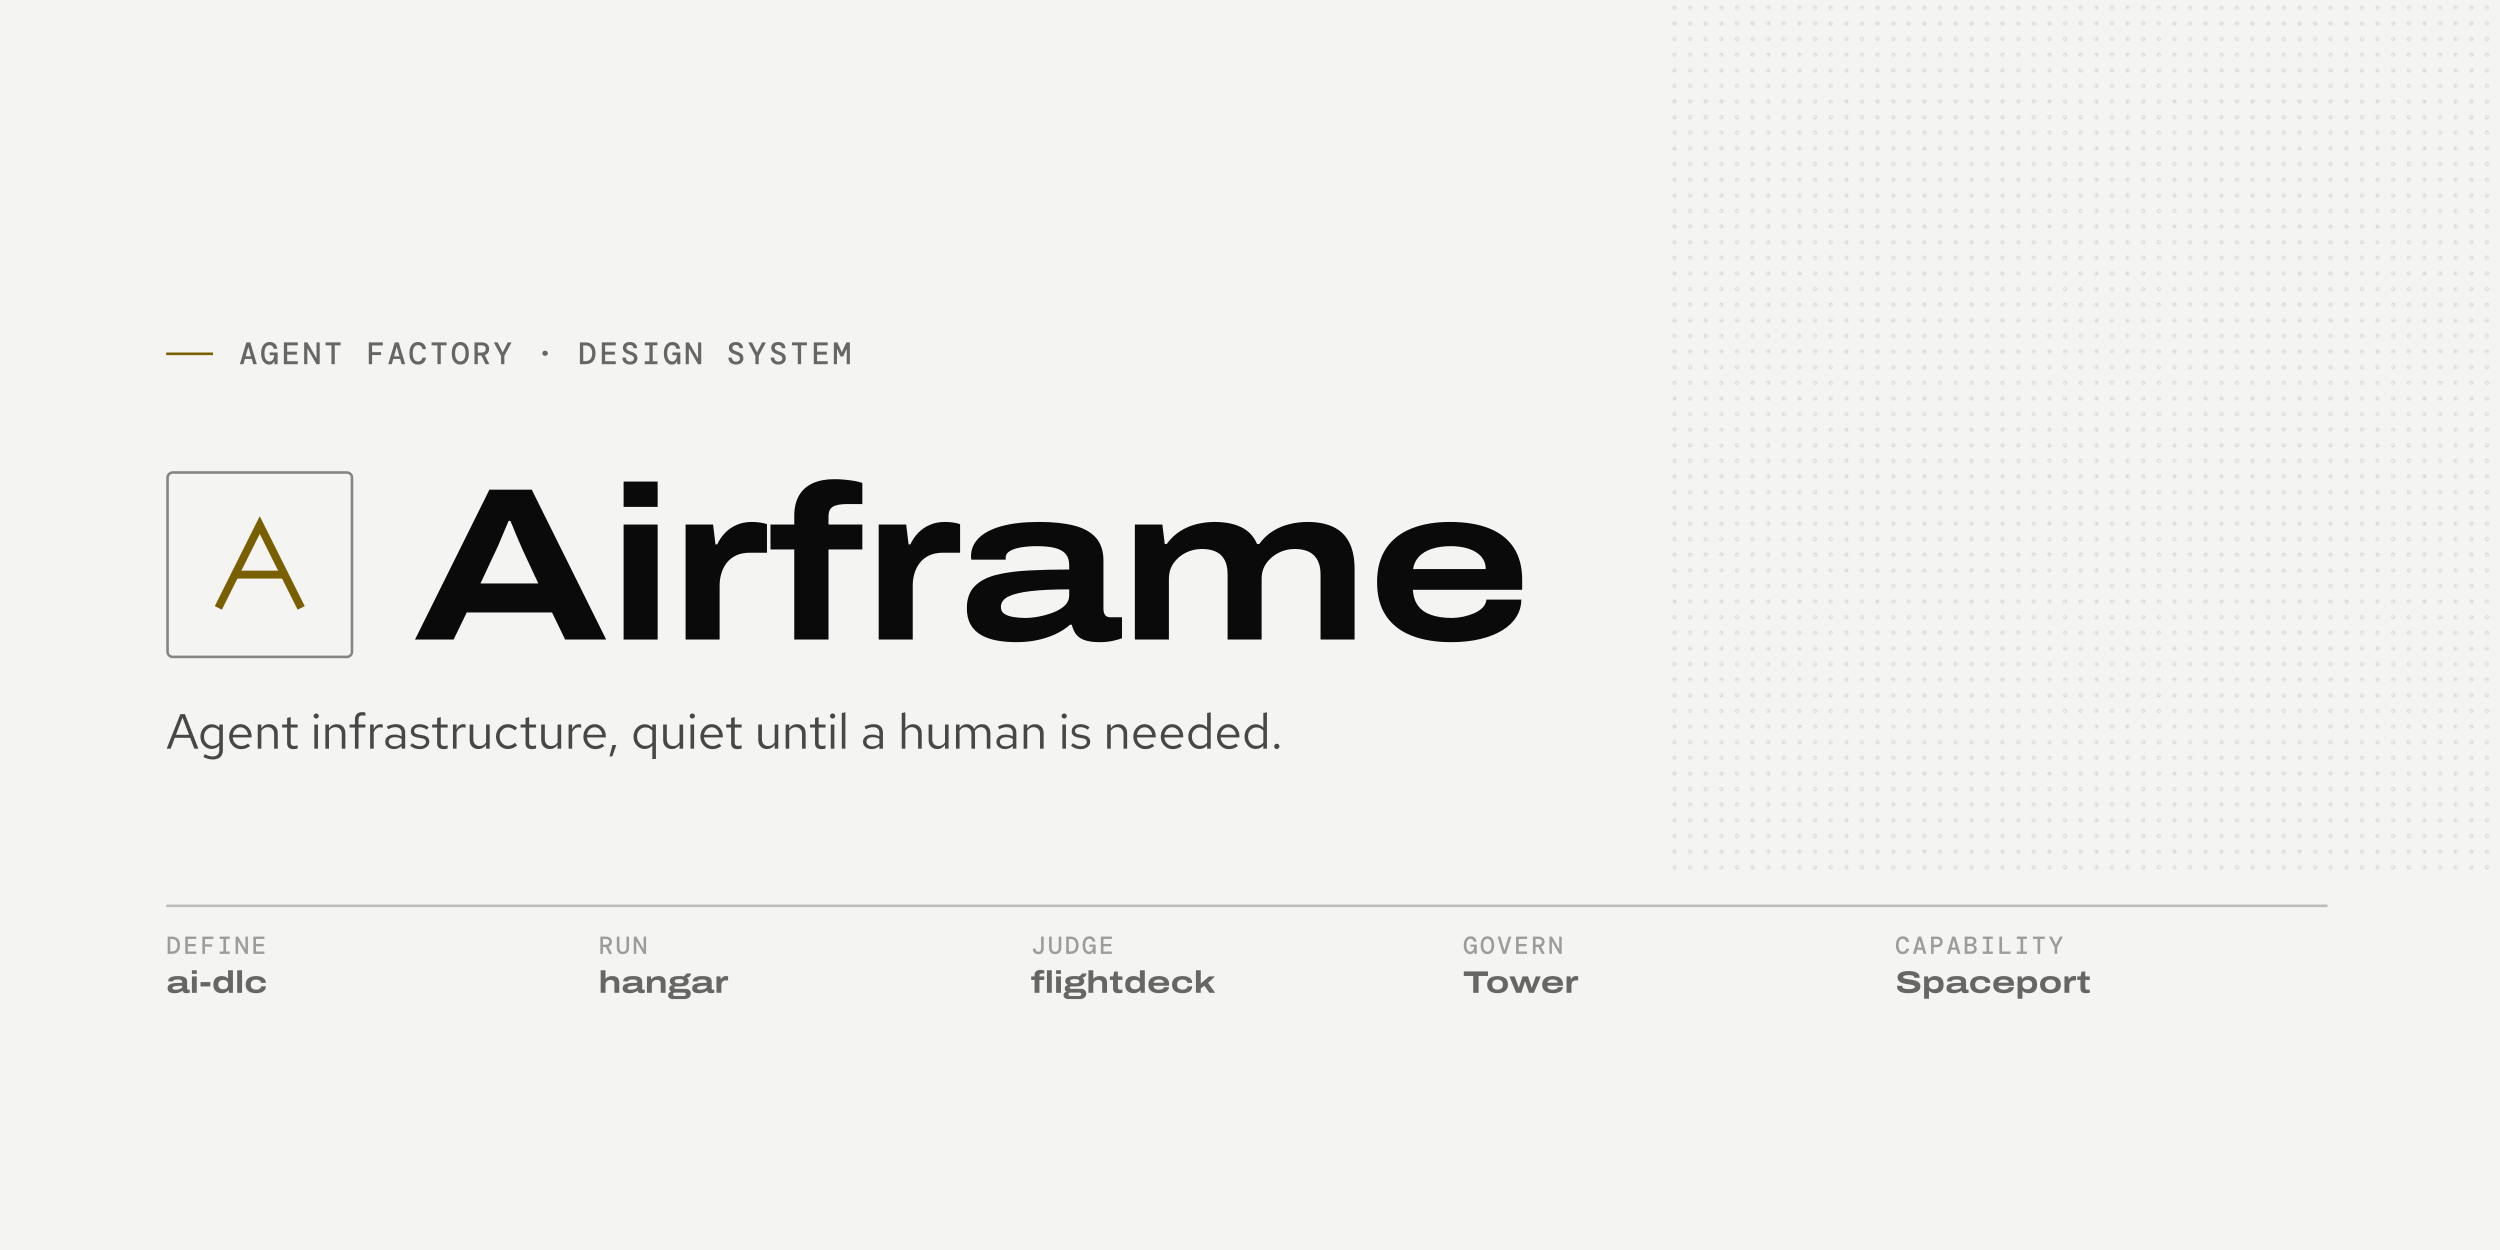
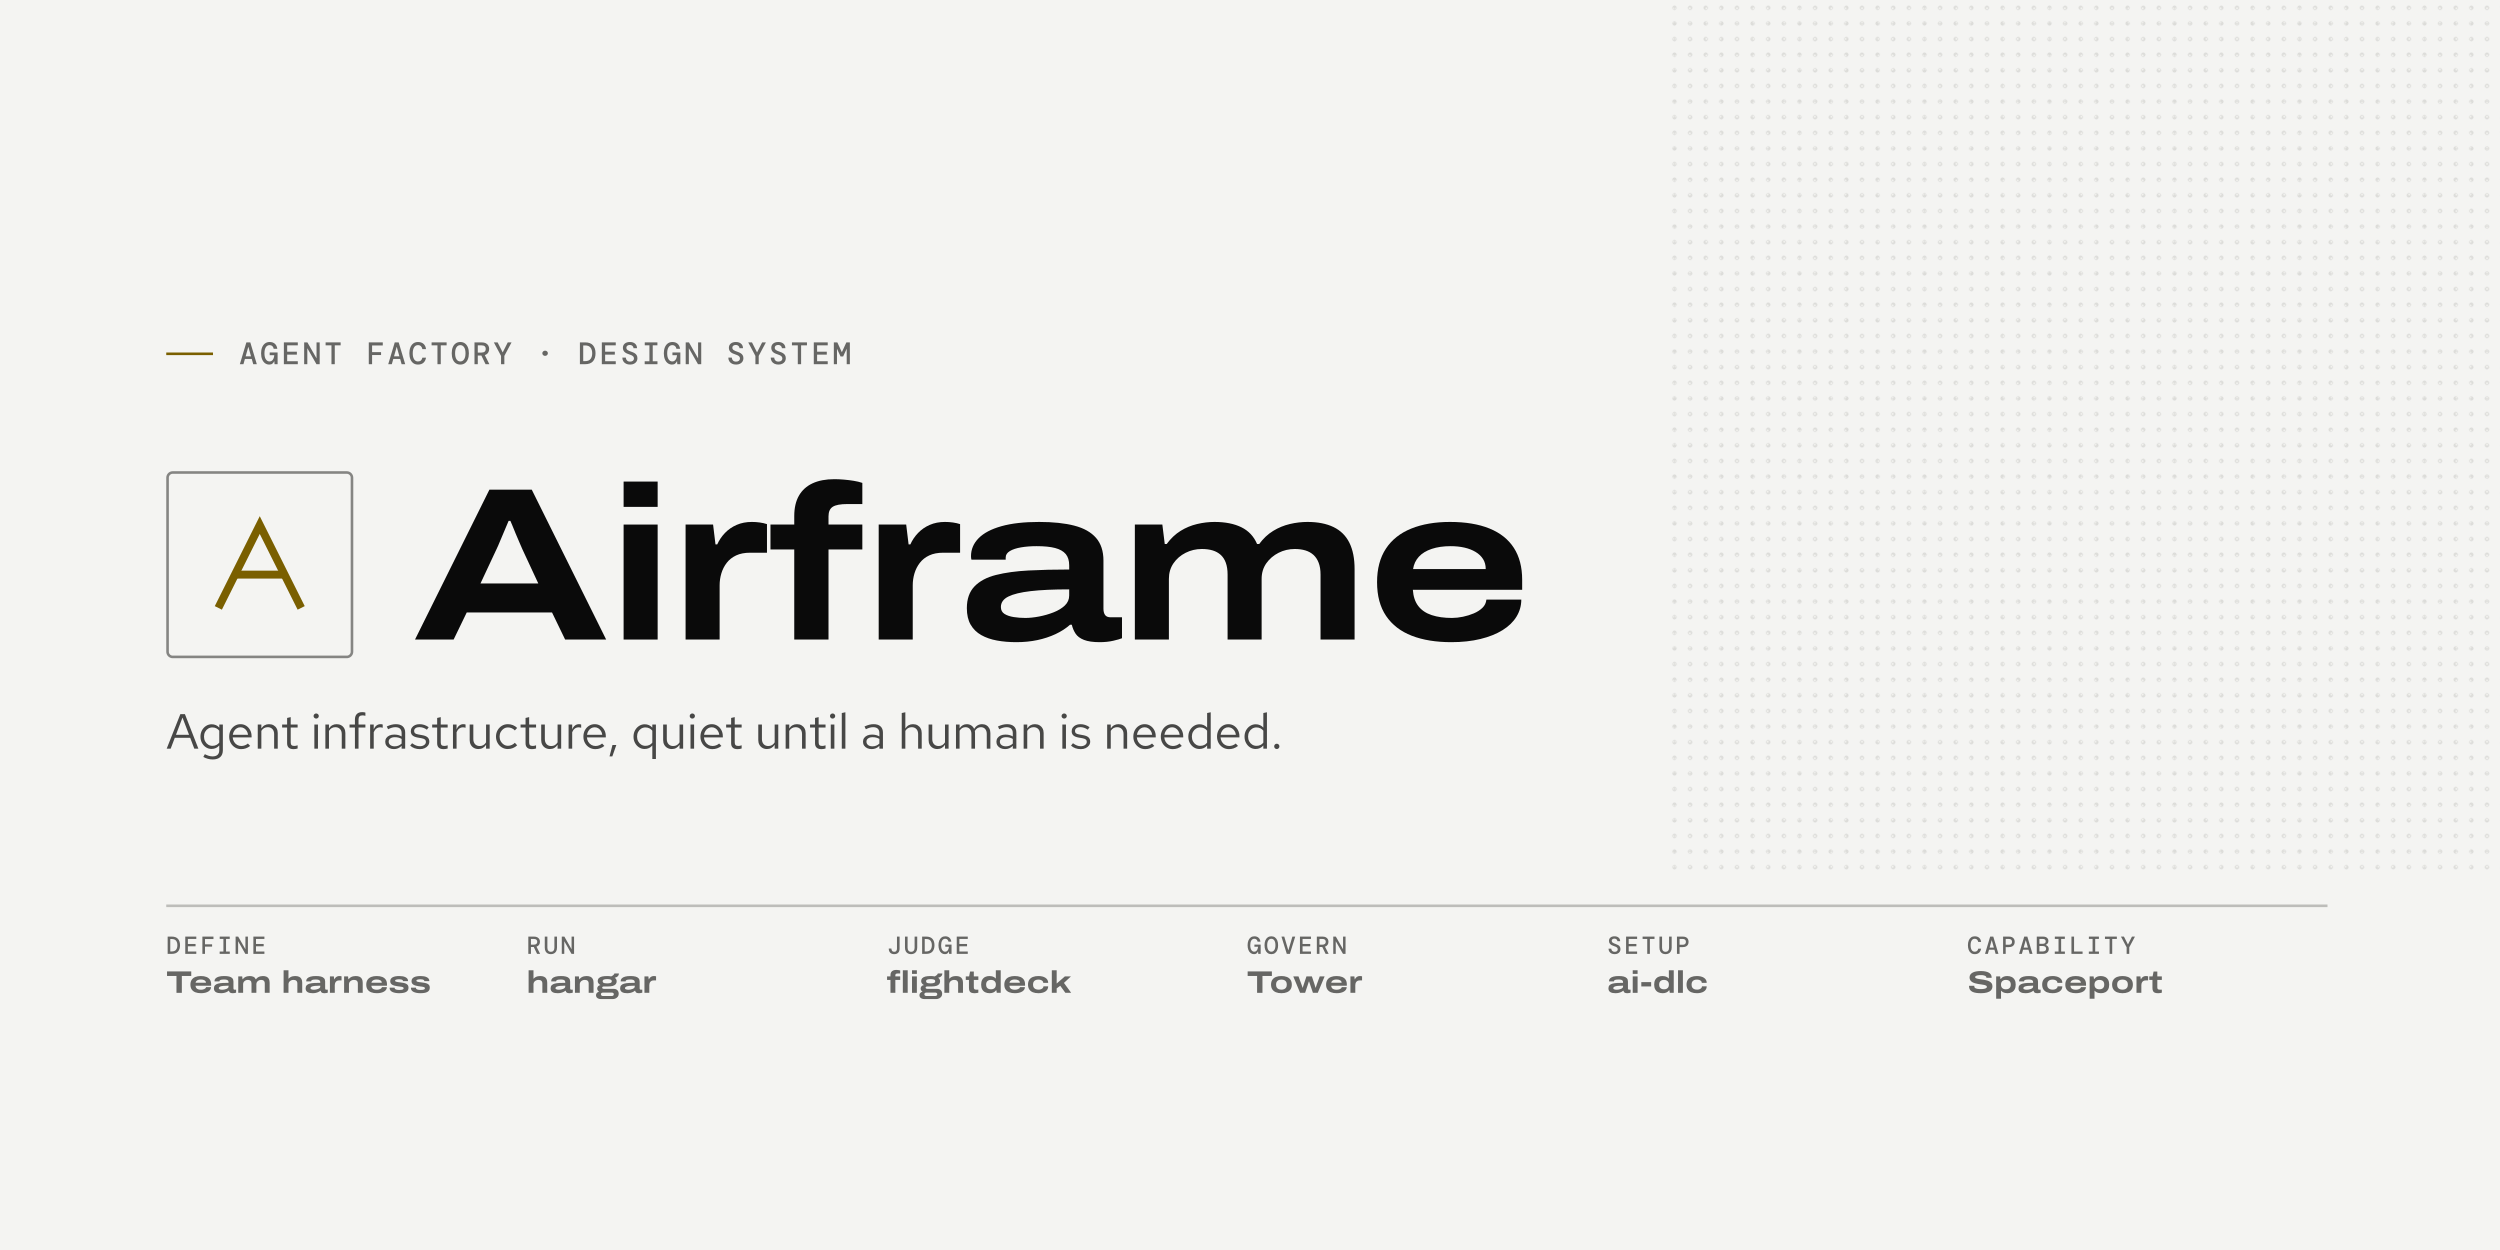
<svg xmlns="http://www.w3.org/2000/svg" width="1280" height="640" viewBox="0 0 1280 640" role="img" aria-labelledby="t d">
  <defs>
    <path id="m1" d="M28 0 237 700H363L572 0H457L410 168H190L143 0ZM297 550 214 253H386L303 550Z" />
    <path id="m7" d="M291 -12Q213 -12 154 32.5Q95 77 62 158Q29 239 29 350Q29 459 62 540Q95 621 156.5 666.5Q218 712 304 712Q408 712 471.5 655Q535 598 549 494H434Q424 548 390.5 580Q357 612 304 612Q223 612 180 542Q137 472 137 350Q137 223 182.5 155.5Q228 88 301 88Q350 88 382 117Q414 146 431 191.5Q448 237 452 288H305V376H559V0H461L454 94H448Q428 48 392 18Q356 -12 291 -12Z" />
    <path id="m5" d="M80 0V700H527V605H186V401H497V307H186V95H527V0Z" />
    <path id="m15" d="M51 0V700H155L448 187V700H549V0H445L152 513V0Z" />
    <path id="m21" d="M247 0V605H59V700H541V605H353V0Z" />
    <path id="m6" d="M84 0V700H533V601H190V387H478V294H190V0Z" />
    <path id="m3" d="M302 -12Q214 -12 152.5 33Q91 78 58.5 159.5Q26 241 26 349Q26 458 58.5 539.5Q91 621 153 666.5Q215 712 302 712Q415 712 482 650.5Q549 589 560 484H443Q434 539 398.5 575.5Q363 612 301 612Q222 612 178 542Q134 472 134 349Q134 227 178 157.5Q222 88 301 88Q365 88 399 121.5Q433 155 443 210H560Q544 107 479 47.5Q414 -12 302 -12Z" />
    <path id="m16" d="M300 -12Q215 -12 153 32Q91 76 58 157Q25 238 25 350Q25 462 58 543Q91 624 153 668Q215 712 300 712Q386 712 447.5 668Q509 624 542 543Q575 462 575 350Q575 238 542 157Q509 76 447.5 32Q386 -12 300 -12ZM300 88Q375 88 421 155.5Q467 223 467 350Q467 477 421 544.5Q375 612 300 612Q224 612 178.5 544.5Q133 477 133 350Q133 223 178.5 155.5Q224 88 300 88Z" />
    <path id="m19" d="M75 0V700H304Q386 700 439.5 672Q493 644 519.5 596.5Q546 549 546 489Q546 421 511.5 368.5Q477 316 406 292L553 0H430L296 277H181V0ZM181 373H298Q370 373 403.5 405Q437 437 437 489Q437 542 404 573.5Q371 605 297 605H181Z" />
    <path id="m26" d="M247 0V266L16 700H137L300 378L463 700H584L353 266V0Z" />
    <path id="m87" d="M300 267Q263 267 237 291.5Q211 316 211 351Q211 386 237 410Q263 434 300 434Q338 434 363.5 410Q389 386 389 351Q389 316 363.5 291.5Q338 267 300 267Z" />
    <path id="m4" d="M57 0V700H225Q394 700 476 606.5Q558 513 558 350Q558 187 476 93.5Q394 0 225 0ZM163 98H221Q343 98 397 166.5Q451 235 451 350Q451 465 397 533.5Q343 602 221 602H163Z" />
    <path id="m20" d="M307 -12Q233 -12 177.5 15Q122 42 90.5 92Q59 142 58 211H170Q171 158 206.5 120.5Q242 83 306 83Q365 83 398 110.5Q431 138 431 182Q431 219 411.5 243.5Q392 268 351 287.5Q310 307 245 328Q158 356 117 405.5Q76 455 76 527Q76 610 136 661Q196 712 301 712Q403 712 465 659.5Q527 607 529 514H416Q416 539 402 562.5Q388 586 362 601.5Q336 617 298 617Q251 618 219 594.5Q187 571 187 531Q187 482 226 454.5Q265 427 353 398Q408 380 450.5 354.5Q493 329 517.5 289.5Q542 250 542 189Q542 133 514 87.5Q486 42 433.5 15Q381 -12 307 -12Z" />
    <path id="m9" d="M95 0V94H247V606H97V700H503V606H353V94H505V0Z" />
    <path id="m14" d="M43 0V700H155L300 384L445 700H557V0H456V498L342 248H258L144 497V0Z" />
    <path id="d1" d="M21 0 362 687H556L897 0H709L649 124H258L198 0ZM321 257H586L513 414Q509 424 500 444Q491 464 482.5 485Q474 506 467 523Q460 540 458 544H450Q442 524 431 499Q420 474 410.5 450.5Q401 427 394 413Z" />
    <path id="d36" d="M69 608V724H225V608ZM69 0V527H225V0Z" />
    <path id="d46" d="M69 0V527H195L206 436H214Q227 465 249.5 488.5Q272 512 303 525.5Q334 539 373 539Q391 539 409 536.5Q427 534 442 529V398H365Q327 398 300.5 385.5Q274 373 257.5 351.5Q241 330 233 303.5Q225 277 225 248V0Z" />
    <path id="d33" d="M122 0V413H13V527H122V566Q122 622 143.5 659.5Q165 697 206 716Q247 735 306 735Q326 735 349.5 733Q373 731 394.5 727.5Q416 724 434 718V621H366Q318 621 298.5 608.5Q279 596 279 565V527H434V413H279V0Z" />
    <path id="d28" d="M270 -12Q222 -12 181 -4.5Q140 3 109 20.5Q78 38 60.5 68Q43 98 43 144Q43 207 78 243.5Q113 280 176.5 296Q240 312 325.5 316.5Q411 321 512 321V340Q512 373 496 392Q480 411 447.5 419.5Q415 428 363 428Q324 428 291.5 422.5Q259 417 240 405.5Q221 394 221 376V366H64Q63 370 62.5 373.5Q62 377 62 382Q62 429 97 464.5Q132 500 201.5 519.5Q271 539 374 539Q470 539 535.5 522Q601 505 635 466Q669 427 669 362V141Q669 123 676.5 112.5Q684 102 702 102H754V6Q742 1 714 -5.5Q686 -12 652 -12Q606 -12 579.5 -1.5Q553 9 541 27.5Q529 46 524 68H516Q488 43 449.5 25Q411 7 366 -2.5Q321 -12 270 -12ZM311 99Q339 99 373.5 105.5Q408 112 440 124.5Q472 137 492 156Q512 175 512 202V230Q405 230 336 222Q267 214 233 197Q199 180 199 149Q199 128 215.5 117.5Q232 107 258 103Q284 99 311 99Z" />
    <path id="d41" d="M69 0V527H195L206 438H215Q243 476 278.5 498Q314 520 354.5 529.5Q395 539 434 539Q508 539 557.5 514.5Q607 490 629 438H639Q667 476 703 498Q739 520 779.5 529.5Q820 539 860 539Q931 539 979.5 515.5Q1028 492 1052 444Q1076 396 1076 323V0H920V298Q920 329 911.5 351.5Q903 374 887.5 388Q872 402 850.5 408.5Q829 415 802 415Q762 415 727.5 397.5Q693 380 671.5 349.5Q650 319 650 278V0H494V298Q494 329 486 351.5Q478 374 462.5 388Q447 402 425.5 408.5Q404 415 376 415Q336 415 301.5 397.5Q267 380 246 349.5Q225 319 225 278V0Z" />
    <path id="d32" d="M387 -12Q282 -12 206 17.5Q130 47 88.5 108Q47 169 47 263Q47 355 87.5 416.5Q128 478 203.5 508.5Q279 539 381 539Q488 539 562 509Q636 479 674 420Q712 361 712 274V228H211Q214 182 236 153.5Q258 125 297.5 112Q337 99 390 99Q414 99 440.5 104.5Q467 110 490.5 120Q514 130 530 145.5Q546 161 548 183H708Q708 141 686 105Q664 69 622 43Q580 17 520.5 2.5Q461 -12 387 -12ZM212 323H545Q545 349 533 368.5Q521 388 498.5 401.5Q476 415 447 421.5Q418 428 384 428Q335 428 297.5 415.5Q260 403 238.5 379.5Q217 356 212 323Z" />
    <path id="s1" d="M9 0 286 700H378L651 0H568L485 220H173L90 0ZM197 281H462L329 630Z" />
    <path id="s33" d="M301 -219Q252 -219 202.5 -205.5Q153 -192 111 -168L142 -112Q187 -135 224 -146Q261 -157 298 -157Q365 -157 399.5 -125Q434 -93 434 -32V66Q406 31 366 12.5Q326 -6 278 -6Q215 -6 164 27.5Q113 61 83 117.5Q53 174 53 244Q53 314 83.5 370.5Q114 427 166 460.5Q218 494 282 494Q328 494 367 476.5Q406 459 435 425V488H507V-31Q507 -122 454 -170.5Q401 -219 301 -219ZM296 57Q339 57 375 74.5Q411 92 434 123V364Q410 395 373.5 412.5Q337 430 296 430Q247 430 208.5 406Q170 382 147.5 340Q125 298 125 244Q125 191 147.5 148.5Q170 106 208.5 81.5Q247 57 296 57Z" />
    <path id="s31" d="M295 -10Q227 -10 172 23.5Q117 57 85 114.5Q53 172 53 244Q53 316 83.5 373Q114 430 166 463Q218 496 283 496Q347 496 397.5 463.5Q448 431 477.5 375.5Q507 320 507 250V228H124Q128 178 151.5 138.5Q175 99 213.5 76.5Q252 54 298 54Q336 54 371.5 67.5Q407 81 432 104L478 55Q436 22 391 6Q346 -10 295 -10ZM126 280H435Q430 324 408.5 358.5Q387 393 354.5 413Q322 433 282 433Q242 433 209 413.5Q176 394 154.5 359.5Q133 325 126 280Z" />
    <path id="s41" d="M75 0V488H148V409Q176 453 215 474.5Q254 496 303 496Q356 496 395.5 473.5Q435 451 457.5 410.5Q480 370 480 316V0H407V295Q407 360 371.5 397.5Q336 435 276 435Q236 435 203 416Q170 397 148 360V0Z" />
    <path id="s47" d="M261 -10Q198 -10 165.5 20.5Q133 51 133 109V428H32V488H133V622L206 639V488H346V428H206V128Q206 89 222.5 72Q239 55 277 55Q296 55 311 58Q326 61 346 68V3Q326 -4 304 -7Q282 -10 261 -10Z" />
    <path id="s35" d="M74 0V488H147V0ZM111 609Q89 609 73.5 624.5Q58 640 58 661Q58 682 73.5 697.5Q89 713 111 713Q133 713 148.5 697.5Q164 682 164 661Q164 640 148.5 624.5Q133 609 111 609Z" />
    <path id="s32" d="M137 0V428H28V488H137V590Q137 662 175 701Q213 740 283 740Q303 740 319.5 738Q336 736 349 731V665Q333 670 320 672Q307 674 290 674Q248 674 229 653.5Q210 633 210 589V488H349V428H210V0Z" />
    <path id="s45" d="M75 0V488H148V388Q167 439 202.5 467.5Q238 496 284 496Q297 496 308 494.5Q319 493 330 489V423Q318 427 304.5 429.5Q291 432 279 432Q234 432 200.5 406Q167 380 148 333V0Z" />
    <path id="s27" d="M226 -9Q174 -9 134 10Q94 29 71.5 62.5Q49 96 49 140Q49 184 72 216.5Q95 249 136 267Q177 285 232 285Q274 285 311.5 276Q349 267 381 247V314Q381 374 349 404.5Q317 435 255 435Q221 435 185.5 425Q150 415 107 393L80 449Q178 496 264 496Q355 496 404 451.5Q453 407 453 324V0H381V57Q349 24 310 7.5Q271 -9 226 -9ZM119 142Q119 99 152.5 73Q186 47 241 47Q282 47 316.5 61Q351 75 381 103V197Q350 215 317 223.5Q284 232 243 232Q187 232 153 207.5Q119 183 119 142Z" />
    <path id="s46" d="M226 -10Q166 -10 115 8.5Q64 27 28 62L67 110Q111 78 148 63.5Q185 49 224 49Q277 49 312 74Q347 99 347 138Q347 168 326.5 185Q306 202 259 211L179 225Q108 238 74.5 269Q41 300 41 353Q41 395 63.5 427Q86 459 126 477.5Q166 496 217 496Q267 496 312 481.5Q357 467 403 435L367 384Q329 411 291 423.5Q253 436 214 436Q166 436 137 415Q108 394 108 358Q108 328 126.5 312Q145 296 192 288L274 273Q348 260 382 228Q416 196 416 142Q416 99 391 64.5Q366 30 323 10Q280 -10 226 -10Z" />
    <path id="s48" d="M249 -8Q197 -8 157 15Q117 38 94.5 79Q72 120 72 173V488H146V194Q146 129 181 91Q216 53 276 53Q317 53 349.5 72Q382 91 404 127V488H477V0H404V79Q376 36 337.5 14Q299 -8 249 -8Z" />
    <path id="s29" d="M294 -8Q226 -8 171.5 25.5Q117 59 85 116.5Q53 174 53 244Q53 315 85 372Q117 429 171.5 462.5Q226 496 294 496Q348 496 397 476Q446 456 482 420L435 369Q409 398 372 414Q335 430 297 430Q249 430 210.5 405Q172 380 149 338Q126 296 126 244Q126 192 149 150Q172 108 210.5 83Q249 58 297 58Q335 58 372 74.5Q409 91 435 119L482 68Q446 32 397 12Q348 -8 294 -8Z" />
    <path id="s63" d="M50 -157 110 74H188L107 -157Z" />
    <path id="s44" d="M434 -209V65Q406 30 366 11.5Q326 -7 278 -7Q215 -7 164 26.5Q113 60 83 116.5Q53 173 53 243Q53 314 83.5 370.5Q114 427 166 460.5Q218 494 282 494Q327 494 366 476.5Q405 459 434 426V488H507V-209ZM296 57Q339 57 375 74Q411 91 434 122V364Q410 395 373.5 412.5Q337 430 296 430Q247 430 208.5 406Q170 382 147.5 340Q125 298 125 244Q125 191 147.5 148.5Q170 106 208.5 81.5Q247 57 296 57Z" />
    <path id="s39" d="M75 0V722L148 737V0Z" />
    <path id="s34" d="M75 0V722L148 737V409Q176 453 215 474.5Q254 496 303 496Q356 496 395.5 473.5Q435 451 457.5 410.5Q480 370 480 316V0H407V295Q407 360 371.5 397.5Q336 435 276 435Q236 435 203 416Q170 397 148 360V0Z" />
    <path id="s40" d="M75 0V488H148V412Q176 454 212 475Q248 496 293 496Q345 496 384 470.5Q423 445 443 401Q472 448 512.5 472Q553 496 606 496Q655 496 692.5 473Q730 450 751 409.5Q772 369 772 315V0H699V297Q699 361 667 398Q635 435 579 435Q541 435 510.5 416Q480 397 457 358Q459 348 460 337Q461 326 461 315V0H388V297Q388 361 355.5 398Q323 435 267 435Q192 435 148 363V0Z" />
    <path id="s30" d="M278 -7Q215 -7 164 26.5Q113 60 83 116.5Q53 173 53 243Q53 314 83.5 370.5Q114 427 166 460.5Q218 494 282 494Q327 494 366 476.5Q405 459 434 426V722L507 737V0H434V65Q406 30 366 11.5Q326 -7 278 -7ZM296 57Q339 57 375 74Q411 91 434 122V364Q410 395 373.5 412.5Q337 430 296 430Q247 430 208.5 406Q170 382 147.5 340Q125 298 125 244Q125 191 147.5 148.5Q170 106 208.5 81.5Q247 57 296 57Z" />
    <path id="s62" d="M125 -8Q103 -8 87.5 8Q72 24 72 46Q72 69 87.5 84.5Q103 100 125 100Q147 100 162.5 84.5Q178 69 178 46Q178 24 162.5 8Q147 -8 125 -8Z" />
-     <path id="d180" d="M50 205V344H366V205Z" />
-     <path id="d31" d="M320 -12Q238 -12 177 18Q116 48 81.5 109.5Q47 171 47 263Q47 357 81 418Q115 479 175 509Q235 539 313 539Q352 539 389 530.5Q426 522 457.5 505Q489 488 511 462H518V724H675V0H548L535 83H527Q489 31 435.5 9.5Q382 -12 320 -12ZM362 113Q412 113 447 130.5Q482 148 500.5 181Q519 214 519 259V267Q519 302 508.5 329Q498 356 477.5 375Q457 394 427.5 404.5Q398 415 361 415Q312 415 277.5 397.5Q243 380 225 348Q207 316 207 271V256Q207 211 225.5 179Q244 147 278.5 130Q313 113 362 113Z" />
-     <path id="d40" d="M69 0V724H225V0Z" />
-     <path id="d30" d="M381 -12Q277 -12 202.5 18.5Q128 49 88 110.5Q48 172 48 264Q48 356 88 417Q128 478 202.5 508.5Q277 539 381 539Q446 539 503.5 525.5Q561 512 604 484.5Q647 457 671 416Q695 375 695 320H537Q537 354 516 377Q495 400 459.5 412.5Q424 425 381 425Q326 425 288 407Q250 389 230 355.5Q210 322 210 274V254Q210 207 230.5 173Q251 139 290.5 120.5Q330 102 387 102Q429 102 464.5 115.5Q500 129 521.5 153Q543 177 543 208H695Q695 152 670.5 110.5Q646 69 603.5 42Q561 15 503.5 1.5Q446 -12 381 -12Z" />
-     <path id="m22" d="M298 -12Q227 -12 171.5 17Q116 46 84 105.5Q52 165 52 256V700H158V250Q158 170 196 126.5Q234 83 300 83Q366 83 404 126.5Q442 170 442 250V700H548V256Q548 165 515 105.5Q482 46 425.5 17Q369 -12 298 -12Z" />
+     <path id="d20" d="M328 0V541H25V687H802V541H500V0Z" />
    <path id="d35" d="M69 0V724H225V457H233Q260 488 294.5 506Q329 524 366.5 531.5Q404 539 440 539Q515 539 565.5 515.5Q616 492 641 444Q666 396 666 323V0H510V298Q510 329 501 351.5Q492 374 476 388Q460 402 436.5 408.5Q413 415 384 415Q342 415 306 397.5Q270 380 247.5 349.5Q225 319 225 278V0Z" />
    <path id="d42" d="M69 0V527H195L206 438H215Q244 476 280.5 498Q317 520 358.5 529.5Q400 539 440 539Q515 539 565.5 515.5Q616 492 641 444Q666 396 666 323V0H510V298Q510 329 501 351.5Q492 374 476 388Q460 402 436.5 408.5Q413 415 384 415Q342 415 306 397.5Q270 380 247.5 349.5Q225 319 225 278V0Z" />
+     <path id="d47" d="M340 -12Q281 -12 227 -2.5Q173 7 130.5 26Q88 45 63 76Q38 107 38 149Q38 154 38.5 158Q39 162 40 166H200Q200 164 199.5 161Q199 158 199 156Q199 133 219 119Q239 105 271.5 98.5Q304 92 341 92Q376 92 409.5 96Q443 100 465 111.5Q487 123 487 147Q487 171 461 182Q435 193 388.5 198.5Q342 204 280 213Q233 220 192.5 231Q152 242 121.5 259.5Q91 277 74 305Q57 333 57 374Q57 418 78 449.5Q99 481 137.5 501Q176 521 230 530Q284 539 349 539Q406 539 456.5 530Q507 521 545 502Q583 483 605 455Q627 427 627 390Q627 386 627 382Q627 378 626 375H466V380Q466 400 449 412Q432 424 405 429.5Q378 435 347 435Q336 435 314 434Q292 433 268.5 429Q245 425 229 416Q213 407 213 390Q213 369 238 359Q263 349 303.5 344Q344 339 391 333Q441 327 486.5 318Q532 309 567.5 291.5Q603 274 623 244Q643 214 643 166Q643 116 622 81.5Q601 47 561.5 26.5Q522 6 465.5 -3Q409 -12 340 -12Z" />
+     <path id="m22" d="M298 -12Q227 -12 171.5 17Q116 46 84 105.5Q52 165 52 256V700H158V250Q158 170 196 126.5Q234 83 300 83Q366 83 404 126.5Q442 170 442 250V700H548V256Q548 165 515 105.5Q482 46 425.5 17Q369 -12 298 -12Z" />
    <path id="d34" d="M177 -201Q134 -201 96.5 -188Q59 -175 36 -147Q13 -119 13 -73Q13 -34 41 -4Q69 26 113 41Q81 57 66.5 83Q52 109 52 139Q52 181 80.5 211.5Q109 242 158 249Q118 270 93.5 302.5Q69 335 69 372Q69 434 105 471Q141 508 209 523.5Q277 539 373 539Q408 539 440 536Q472 533 501 527Q550 549 574.5 574.5Q599 600 603 621H748Q747 583 731 556Q715 529 685 511Q655 493 613 484Q643 464 659.5 435.5Q676 407 676 371Q676 314 644.5 277Q613 240 553.5 222.5Q494 205 409 205H273Q243 205 227 195Q211 185 211 167Q211 149 226.5 138Q242 127 277 127H581Q660 127 701 82.5Q742 38 742 -31Q742 -82 715 -120Q688 -158 643.5 -179.5Q599 -201 545 -201ZM228 -101H527Q543 -101 556 -94.5Q569 -88 577 -75Q585 -62 585 -46Q585 -21 567.5 -7Q550 7 527 7H232Q206 7 188.5 -6.5Q171 -20 171 -45Q171 -70 187.5 -85.5Q204 -101 228 -101ZM373 303Q441 303 480 318Q519 333 519 372Q519 411 480 426Q441 441 373 441Q305 441 266 426Q227 411 227 372Q227 344 244.5 329Q262 314 295 308.5Q328 303 373 303Z" />
    <path id="m10" d="M309 -12Q201 -12 143 48.5Q85 109 85 215H192Q193 160 220 122Q247 84 308 84Q367 84 392.5 121Q418 158 418 213V700H524V213Q524 105 467 46.5Q410 -12 309 -12Z" />
    <path id="d60" d="M122 0V413H13V527H122V566Q122 622 143.5 659.5Q165 697 206 716Q247 735 306 735Q326 735 349 733Q372 731 394 727.5Q416 724 434 718V621H366Q318 621 298.5 608.5Q279 596 279 565V527H434V413H279V0ZM519 0V724H675V0Z" />
    <path id="d48" d="M304 -12Q243 -12 203.5 3.5Q164 19 145 56.5Q126 94 126 159V413H24V527H131L162 683H282V527H427V413H282V179Q282 141 296.5 121.5Q311 102 359 102H427V5Q413 0 390.5 -4Q368 -8 344.5 -10Q321 -12 304 -12Z" />
+     <path id="d31" d="M320 -12Q238 -12 177 18Q116 48 81.5 109.5Q47 171 47 263Q47 357 81 418Q115 479 175 509Q235 539 313 539Q352 539 389 530.5Q426 522 457.5 505Q489 488 511 462H518V724H675V0H548L535 83H527Q489 31 435.5 9.5Q382 -12 320 -12ZM362 113Q412 113 447 130.5Q482 148 500.5 181Q519 214 519 259V267Q519 302 508.5 329Q498 356 477.5 375Q457 394 427.5 404.5Q398 415 361 415Q312 415 277.5 397.5Q243 380 225 348Q207 316 207 271V256Q207 211 225.5 179Q244 147 278.5 130Q313 113 362 113Z" />
+     <path id="d30" d="M381 -12Q277 -12 202.5 18.5Q128 49 88 110.5Q48 172 48 264Q48 356 88 417Q128 478 202.5 508.5Q277 539 381 539Q446 539 503.5 525.5Q561 512 604 484.5Q647 457 671 416Q695 375 695 320H537Q537 354 516 377Q495 400 459.5 412.5Q424 425 381 425Q326 425 288 407Q250 389 230 355.5Q210 322 210 274V254Q210 207 230.5 173Q251 139 290.5 120.5Q330 102 387 102Q429 102 464.5 115.5Q500 129 521.5 153Q543 177 543 208H695Q695 152 670.5 110.5Q646 69 603.5 42Q561 15 503.5 1.5Q446 -12 381 -12Z" />
    <path id="d39" d="M69 0V724H225V298L488 527H682L458 318L690 0H504L339 227L225 143V0Z" />
    <path id="m23" d="M237 0 21 700H135L300 140L465 700H579L363 0Z" />
-     <path id="d20" d="M328 0V541H25V687H802V541H500V0Z" />
    <path id="d43" d="M380 -12Q277 -12 202.5 19Q128 50 87.5 111.5Q47 173 47 264Q47 356 87.5 417Q128 478 202.5 508.5Q277 539 380 539Q483 539 557.5 508.5Q632 478 672.5 417Q713 356 713 264Q713 173 672.5 111.5Q632 50 557.5 19Q483 -12 380 -12ZM380 102Q434 102 472.5 120.5Q511 139 531 173Q551 207 551 254V274Q551 322 531 355.5Q511 389 472.5 407Q434 425 380 425Q325 425 287 407Q249 389 229 355.5Q209 322 209 274V254Q209 207 229 173Q249 139 287 120.5Q325 102 380 102Z" />
    <path id="d51" d="M224 0 4 527H172L265 276Q273 254 280 233Q287 212 292.5 194.5Q298 177 300 166H308Q311 177 316.5 194Q322 211 329 232Q336 253 343 275L427 527H601L685 275Q688 267 693.5 247.5Q699 228 705.5 206.5Q712 185 718 166H726Q730 182 736.5 202.5Q743 223 750 242.5Q757 262 761 275L853 527H1010L790 0H635L553 240Q546 263 538 286.5Q530 310 523 331Q516 352 512 365H505Q500 350 492.5 328.5Q485 307 478 283.5Q471 260 464 239L384 0Z" />
    <path id="m17" d="M71 0V700H308Q388 700 440 672.5Q492 645 517 597Q542 549 542 487Q542 425 517 377Q492 329 440 301.5Q388 274 308 274H177V0ZM177 369H303Q371 369 402.5 401Q434 433 434 487Q434 540 402.5 572.5Q371 605 303 605H177Z" />
+     <path id="d180" d="M50 205V344H366V205Z" />
+     <path id="d40" d="M69 0V724H225V0Z" />
    <path id="m2" d="M56 0V700H306Q415 700 471 650Q527 600 527 521Q527 460 495 422Q463 384 421 367V360Q471 342 507 301.5Q543 261 543 195Q543 141 516.5 96.5Q490 52 439 26Q388 0 314 0ZM162 408H293Q354 408 386 432.5Q418 457 418 507Q418 606 291 606H162ZM162 98H300Q365 98 400 126Q435 154 435 208Q435 261 398 289.5Q361 318 298 318H162Z" />
    <path id="m12" d="M81 0V700H187V95H532V0Z" />
    <path id="d19" d="M440 -12Q359 -12 289.5 -2.5Q220 7 167 32Q114 57 85 101.5Q56 146 56 215Q56 217 56 220Q56 223 57 225H226Q225 221 225 216Q225 211 225 205Q225 174 250 155.5Q275 137 322 128.5Q369 120 432 120Q459 120 486.5 122Q514 124 539.5 128.5Q565 133 585 141Q605 149 617 161.5Q629 174 629 191Q629 215 605.5 229.5Q582 244 542.5 253Q503 262 453.5 268.5Q404 275 351 283.5Q298 292 248.5 306.5Q199 321 159.5 344.5Q120 368 96.5 405Q73 442 73 496Q73 546 98 584Q123 622 170 648Q217 674 283.5 686.5Q350 699 433 699Q517 699 582 685.5Q647 672 691.5 646.5Q736 621 758.5 583.5Q781 546 781 498V483H613V494Q613 516 591.5 532.5Q570 549 531.5 559Q493 569 442 569Q375 569 333 560.5Q291 552 271 537.5Q251 523 251 506Q251 484 274.5 471Q298 458 337.5 450Q377 442 426.5 435.5Q476 429 529 420Q582 411 631.5 397.5Q681 384 720.5 360Q760 336 783.5 300.5Q807 265 807 212Q807 131 760 81.5Q713 32 630.5 10Q548 -12 440 -12Z" />
    <path id="d44" d="M69 -189V527H195L208 444H217Q254 497 307.5 518Q361 539 424 539Q505 539 566 509Q627 479 661.5 418Q696 357 696 264Q696 171 662 109.5Q628 48 568.5 18Q509 -12 431 -12Q392 -12 354.5 -3.5Q317 5 286 22Q255 39 233 65H225V-189ZM383 113Q432 113 466.5 130.5Q501 148 519 180Q537 212 537 256V271Q537 316 519 348.5Q501 381 466 398Q431 415 381 415Q332 415 296.5 397Q261 379 242.5 346.5Q224 314 224 268V260Q224 226 234.5 198.5Q245 171 265.5 152Q286 133 315.5 123Q345 113 383 113Z" />
  </defs>
  <rect width="1280" height="640" fill="#F4F4F2" />
  <pattern id="dots" x="853.33" y="0" width="8" height="8" patternUnits="userSpaceOnUse">
    <circle cx="4" cy="4" r="1.1" fill="#DCDCD9" />
  </pattern>
  <rect x="853.33" y="0" width="426.67" height="448" fill="url(#dots)" />
  <g transform="translate(0 106.67) scale(1.33)">
    <rect x="64" y="55.5" width="18" height="1" fill="#7A5F00" />
    <g fill="#666664">
      <use href="#m1" transform="translate(92 60) scale(0.012 -0.012)" />
      <use href="#m7" transform="translate(100.16 60) scale(0.012 -0.012)" />
      <use href="#m5" transform="translate(108.32 60) scale(0.012 -0.012)" />
      <use href="#m15" transform="translate(116.48 60) scale(0.012 -0.012)" />
      <use href="#m21" transform="translate(124.64 60) scale(0.012 -0.012)" />
      <use href="#m6" transform="translate(140.96 60) scale(0.012 -0.012)" />
      <use href="#m1" transform="translate(149.12 60) scale(0.012 -0.012)" />
      <use href="#m3" transform="translate(157.28 60) scale(0.012 -0.012)" />
      <use href="#m21" transform="translate(165.44 60) scale(0.012 -0.012)" />
      <use href="#m16" transform="translate(173.6 60) scale(0.012 -0.012)" />
      <use href="#m19" transform="translate(181.76 60) scale(0.012 -0.012)" />
      <use href="#m26" transform="translate(189.92 60) scale(0.012 -0.012)" />
      <use href="#m87" transform="translate(206.24 60) scale(0.012 -0.012)" />
      <use href="#m4" transform="translate(222.56 60) scale(0.012 -0.012)" />
      <use href="#m5" transform="translate(230.72 60) scale(0.012 -0.012)" />
      <use href="#m20" transform="translate(238.88 60) scale(0.012 -0.012)" />
      <use href="#m9" transform="translate(247.04 60) scale(0.012 -0.012)" />
      <use href="#m7" transform="translate(255.2 60) scale(0.012 -0.012)" />
      <use href="#m15" transform="translate(263.36 60) scale(0.012 -0.012)" />
      <use href="#m20" transform="translate(279.68 60) scale(0.012 -0.012)" />
      <use href="#m26" transform="translate(287.84 60) scale(0.012 -0.012)" />
      <use href="#m20" transform="translate(296 60) scale(0.012 -0.012)" />
      <use href="#m21" transform="translate(304.16 60) scale(0.012 -0.012)" />
      <use href="#m5" transform="translate(312.32 60) scale(0.012 -0.012)" />
      <use href="#m14" transform="translate(320.48 60) scale(0.012 -0.012)" />
    </g>
    <rect x="64.5" y="101.69" width="71" height="71" rx="2" fill="none" stroke="#858583" />
    <g transform="translate(77.1 114.29) scale(1.908)" fill="none" color="#7A5F00" stroke="#7A5F00" stroke-width="1.6" stroke-linecap="square" stroke-linejoin="miter">
      <path d="M4 20 L12 4 L20 20" />
      <path d="M7.5 14 H16.5" />
    </g>
    <g fill="#0A0A0A">
      <use href="#d1" transform="translate(158 166) scale(0.084 -0.084)" />
      <use href="#d36" transform="translate(234.27 166) scale(0.084 -0.084)" />
      <use href="#d46" transform="translate(258.13 166) scale(0.084 -0.084)" />
      <use href="#d33" transform="translate(295.51 166) scale(0.084 -0.084)" />
      <use href="#d46" transform="translate(332.47 166) scale(0.084 -0.084)" />
      <use href="#d28" transform="translate(368.59 166) scale(0.084 -0.084)" />
      <use href="#d41" transform="translate(431.08 166) scale(0.084 -0.084)" />
      <use href="#d32" transform="translate(526.17 166) scale(0.084 -0.084)" />
    </g>
    <g fill="#474746">
      <use href="#s1" transform="translate(64 208) scale(0.019 -0.019)" />
      <use href="#s33" transform="translate(76.16 208) scale(0.019 -0.019)" />
      <use href="#s31" transform="translate(87.22 208) scale(0.019 -0.019)" />
      <use href="#s41" transform="translate(97.8 208) scale(0.019 -0.019)" />
      <use href="#s47" transform="translate(108 208) scale(0.019 -0.019)" />
      <use href="#s35" transform="translate(119.61 208) scale(0.019 -0.019)" />
      <use href="#s41" transform="translate(123.83 208) scale(0.019 -0.019)" />
      <use href="#s32" transform="translate(134.03 208) scale(0.019 -0.019)" />
      <use href="#s45" transform="translate(141.06 208) scale(0.019 -0.019)" />
      <use href="#s27" transform="translate(147.37 208) scale(0.019 -0.019)" />
      <use href="#s46" transform="translate(157.37 208) scale(0.019 -0.019)" />
      <use href="#s47" transform="translate(165.76 208) scale(0.019 -0.019)" />
      <use href="#s45" transform="translate(172.95 208) scale(0.019 -0.019)" />
      <use href="#s48" transform="translate(179.44 208) scale(0.019 -0.019)" />
      <use href="#s29" transform="translate(189.93 208) scale(0.019 -0.019)" />
      <use href="#s47" transform="translate(199.79 208) scale(0.019 -0.019)" />
      <use href="#s48" transform="translate(206.97 208) scale(0.019 -0.019)" />
      <use href="#s45" transform="translate(217.46 208) scale(0.019 -0.019)" />
      <use href="#s31" transform="translate(223.58 208) scale(0.019 -0.019)" />
      <use href="#s63" transform="translate(233.69 208) scale(0.019 -0.019)" />
      <use href="#s44" transform="translate(242.87 208) scale(0.019 -0.019)" />
      <use href="#s48" transform="translate(253.92 208) scale(0.019 -0.019)" />
      <use href="#s35" transform="translate(264.41 208) scale(0.019 -0.019)" />
      <use href="#s31" transform="translate(268.63 208) scale(0.019 -0.019)" />
      <use href="#s47" transform="translate(278.93 208) scale(0.019 -0.019)" />
      <use href="#s48" transform="translate(290.54 208) scale(0.019 -0.019)" />
      <use href="#s41" transform="translate(301.02 208) scale(0.019 -0.019)" />
      <use href="#s47" transform="translate(311.23 208) scale(0.019 -0.019)" />
      <use href="#s35" transform="translate(318.41 208) scale(0.019 -0.019)" />
      <use href="#s39" transform="translate(322.63 208) scale(0.019 -0.019)" />
      <use href="#s27" transform="translate(331.29 208) scale(0.019 -0.019)" />
      <use href="#s34" transform="translate(345.71 208) scale(0.019 -0.019)" />
      <use href="#s48" transform="translate(356.11 208) scale(0.019 -0.019)" />
      <use href="#s40" transform="translate(366.59 208) scale(0.019 -0.019)" />
      <use href="#s27" transform="translate(382.65 208) scale(0.019 -0.019)" />
      <use href="#s41" transform="translate(392.64 208) scale(0.019 -0.019)" />
      <use href="#s35" transform="translate(407.56 208) scale(0.019 -0.019)" />
      <use href="#s46" transform="translate(411.78 208) scale(0.019 -0.019)" />
      <use href="#s41" transform="translate(424.79 208) scale(0.019 -0.019)" />
      <use href="#s31" transform="translate(435.28 208) scale(0.019 -0.019)" />
      <use href="#s31" transform="translate(445.86 208) scale(0.019 -0.019)" />
      <use href="#s30" transform="translate(456.45 208) scale(0.019 -0.019)" />
      <use href="#s31" transform="translate(467.5 208) scale(0.019 -0.019)" />
      <use href="#s30" transform="translate(478.09 208) scale(0.019 -0.019)" />
      <use href="#s62" transform="translate(489.14 208) scale(0.019 -0.019)" />
    </g>
    <rect x="64" y="268" width="832" height="1" fill="#BDBDBA" />
-     <g fill="#9C9C99">
+     <g fill="#666664">
      <use href="#m4" transform="translate(64 287) scale(0.0095 -0.0095)" />
      <use href="#m5" transform="translate(70.56 287) scale(0.0095 -0.0095)" />
      <use href="#m6" transform="translate(77.11 287) scale(0.0095 -0.0095)" />
      <use href="#m9" transform="translate(83.66 287) scale(0.0095 -0.0095)" />
      <use href="#m15" transform="translate(90.22 287) scale(0.0095 -0.0095)" />
      <use href="#m5" transform="translate(96.78 287) scale(0.0095 -0.0095)" />
    </g>
    <g fill="#666664">
-       <use href="#d28" transform="translate(64 302) scale(0.012 -0.012)" />
-       <use href="#d36" transform="translate(73.05 302) scale(0.012 -0.012)" />
-       <use href="#d180" transform="translate(76.58 302) scale(0.012 -0.012)" />
-       <use href="#d31" transform="translate(81.57 302) scale(0.012 -0.012)" />
-       <use href="#d40" transform="translate(90.48 302) scale(0.012 -0.012)" />
-       <use href="#d30" transform="translate(94.01 302) scale(0.012 -0.012)" />
-     </g>
-     <g fill="#9C9C99">
-       <use href="#m19" transform="translate(230.4 287) scale(0.0095 -0.0095)" />
-       <use href="#m22" transform="translate(236.96 287) scale(0.0095 -0.0095)" />
-       <use href="#m15" transform="translate(243.51 287) scale(0.0095 -0.0095)" />
-     </g>
-     <g fill="#666664">
-       <use href="#d35" transform="translate(230.4 302) scale(0.012 -0.012)" />
-       <use href="#d28" transform="translate(239.18 302) scale(0.012 -0.012)" />
-       <use href="#d42" transform="translate(248.23 302) scale(0.012 -0.012)" />
-       <use href="#d34" transform="translate(257.02 302) scale(0.012 -0.012)" />
-       <use href="#d28" transform="translate(265.94 302) scale(0.012 -0.012)" />
-       <use href="#d46" transform="translate(274.99 302) scale(0.012 -0.012)" />
-     </g>
-     <g fill="#9C9C99">
-       <use href="#m10" transform="translate(396.8 287) scale(0.0095 -0.0095)" />
-       <use href="#m22" transform="translate(403.36 287) scale(0.0095 -0.0095)" />
-       <use href="#m4" transform="translate(409.91 287) scale(0.0095 -0.0095)" />
-       <use href="#m7" transform="translate(416.47 287) scale(0.0095 -0.0095)" />
-       <use href="#m5" transform="translate(423.02 287) scale(0.0095 -0.0095)" />
-     </g>
-     <g fill="#666664">
-       <use href="#d60" transform="translate(396.8 302) scale(0.012 -0.012)" />
-       <use href="#d36" transform="translate(405.73 302) scale(0.012 -0.012)" />
-       <use href="#d34" transform="translate(409.26 302) scale(0.012 -0.012)" />
-       <use href="#d35" transform="translate(418.18 302) scale(0.012 -0.012)" />
-       <use href="#d48" transform="translate(426.97 302) scale(0.012 -0.012)" />
-       <use href="#d31" transform="translate(432.61 302) scale(0.012 -0.012)" />
-       <use href="#d32" transform="translate(441.52 302) scale(0.012 -0.012)" />
-       <use href="#d30" transform="translate(450.63 302) scale(0.012 -0.012)" />
-       <use href="#d39" transform="translate(459.55 302) scale(0.012 -0.012)" />
-     </g>
-     <g fill="#9C9C99">
-       <use href="#m7" transform="translate(563.2 287) scale(0.0095 -0.0095)" />
-       <use href="#m16" transform="translate(569.75 287) scale(0.0095 -0.0095)" />
-       <use href="#m23" transform="translate(576.31 287) scale(0.0095 -0.0095)" />
-       <use href="#m5" transform="translate(582.87 287) scale(0.0095 -0.0095)" />
-       <use href="#m19" transform="translate(589.42 287) scale(0.0095 -0.0095)" />
-       <use href="#m15" transform="translate(595.98 287) scale(0.0095 -0.0095)" />
-     </g>
-     <g fill="#666664">
-       <use href="#d20" transform="translate(563.2 302) scale(0.012 -0.012)" />
-       <use href="#d43" transform="translate(571.94 302) scale(0.012 -0.012)" />
-       <use href="#d51" transform="translate(581.01 302) scale(0.012 -0.012)" />
-       <use href="#d32" transform="translate(593.13 302) scale(0.012 -0.012)" />
-       <use href="#d46" transform="translate(602.24 302) scale(0.012 -0.012)" />
-     </g>
-     <g fill="#9C9C99">
-       <use href="#m3" transform="translate(729.6 287) scale(0.0095 -0.0095)" />
-       <use href="#m1" transform="translate(736.15 287) scale(0.0095 -0.0095)" />
-       <use href="#m17" transform="translate(742.71 287) scale(0.0095 -0.0095)" />
-       <use href="#m1" transform="translate(749.26 287) scale(0.0095 -0.0095)" />
-       <use href="#m2" transform="translate(755.82 287) scale(0.0095 -0.0095)" />
-       <use href="#m9" transform="translate(762.38 287) scale(0.0095 -0.0095)" />
-       <use href="#m12" transform="translate(768.93 287) scale(0.0095 -0.0095)" />
-       <use href="#m9" transform="translate(775.49 287) scale(0.0095 -0.0095)" />
-       <use href="#m21" transform="translate(782.04 287) scale(0.0095 -0.0095)" />
-       <use href="#m26" transform="translate(788.6 287) scale(0.0095 -0.0095)" />
-     </g>
-     <g fill="#666664">
-       <use href="#d19" transform="translate(729.6 302) scale(0.012 -0.012)" />
-       <use href="#d44" transform="translate(739.88 302) scale(0.012 -0.012)" />
-       <use href="#d28" transform="translate(748.8 302) scale(0.012 -0.012)" />
-       <use href="#d30" transform="translate(757.85 302) scale(0.012 -0.012)" />
-       <use href="#d32" transform="translate(766.76 302) scale(0.012 -0.012)" />
-       <use href="#d44" transform="translate(775.87 302) scale(0.012 -0.012)" />
-       <use href="#d43" transform="translate(784.79 302) scale(0.012 -0.012)" />
-       <use href="#d46" transform="translate(793.91 302) scale(0.012 -0.012)" />
-       <use href="#d48" transform="translate(799.37 302) scale(0.012 -0.012)" />
+       <use href="#d20" transform="translate(64 302) scale(0.012 -0.012)" />
+       <use href="#d32" transform="translate(72.74 302) scale(0.012 -0.012)" />
+       <use href="#d28" transform="translate(81.84 302) scale(0.012 -0.012)" />
+       <use href="#d41" transform="translate(90.89 302) scale(0.012 -0.012)" />
+       <use href="#d35" transform="translate(108.35 302) scale(0.012 -0.012)" />
+       <use href="#d28" transform="translate(117.14 302) scale(0.012 -0.012)" />
+       <use href="#d46" transform="translate(126.18 302) scale(0.012 -0.012)" />
+       <use href="#d42" transform="translate(131.64 302) scale(0.012 -0.012)" />
+       <use href="#d32" transform="translate(140.43 302) scale(0.012 -0.012)" />
+       <use href="#d47" transform="translate(149.54 302) scale(0.012 -0.012)" />
+       <use href="#d47" transform="translate(157.74 302) scale(0.012 -0.012)" />
+     </g>
+     <g fill="#666664">
+       <use href="#m19" transform="translate(202.67 287) scale(0.0095 -0.0095)" />
+       <use href="#m22" transform="translate(209.22 287) scale(0.0095 -0.0095)" />
+       <use href="#m15" transform="translate(215.78 287) scale(0.0095 -0.0095)" />
+     </g>
+     <g fill="#666664">
+       <use href="#d35" transform="translate(202.67 302) scale(0.012 -0.012)" />
+       <use href="#d28" transform="translate(211.45 302) scale(0.012 -0.012)" />
+       <use href="#d42" transform="translate(220.5 302) scale(0.012 -0.012)" />
+       <use href="#d34" transform="translate(229.28 302) scale(0.012 -0.012)" />
+       <use href="#d28" transform="translate(238.21 302) scale(0.012 -0.012)" />
+       <use href="#d46" transform="translate(247.26 302) scale(0.012 -0.012)" />
+     </g>
+     <g fill="#666664">
+       <use href="#m10" transform="translate(341.33 287) scale(0.0095 -0.0095)" />
+       <use href="#m22" transform="translate(347.89 287) scale(0.0095 -0.0095)" />
+       <use href="#m4" transform="translate(354.44 287) scale(0.0095 -0.0095)" />
+       <use href="#m7" transform="translate(361 287) scale(0.0095 -0.0095)" />
+       <use href="#m5" transform="translate(367.55 287) scale(0.0095 -0.0095)" />
+     </g>
+     <g fill="#666664">
+       <use href="#d60" transform="translate(341.33 302) scale(0.012 -0.012)" />
+       <use href="#d36" transform="translate(350.26 302) scale(0.012 -0.012)" />
+       <use href="#d34" transform="translate(353.79 302) scale(0.012 -0.012)" />
+       <use href="#d35" transform="translate(362.72 302) scale(0.012 -0.012)" />
+       <use href="#d48" transform="translate(371.5 302) scale(0.012 -0.012)" />
+       <use href="#d31" transform="translate(377.14 302) scale(0.012 -0.012)" />
+       <use href="#d32" transform="translate(386.06 302) scale(0.012 -0.012)" />
+       <use href="#d30" transform="translate(395.17 302) scale(0.012 -0.012)" />
+       <use href="#d39" transform="translate(404.08 302) scale(0.012 -0.012)" />
+     </g>
+     <g fill="#666664">
+       <use href="#m7" transform="translate(480 287) scale(0.0095 -0.0095)" />
+       <use href="#m16" transform="translate(486.56 287) scale(0.0095 -0.0095)" />
+       <use href="#m23" transform="translate(493.11 287) scale(0.0095 -0.0095)" />
+       <use href="#m5" transform="translate(499.67 287) scale(0.0095 -0.0095)" />
+       <use href="#m19" transform="translate(506.22 287) scale(0.0095 -0.0095)" />
+       <use href="#m15" transform="translate(512.77 287) scale(0.0095 -0.0095)" />
+     </g>
+     <g fill="#666664">
+       <use href="#d20" transform="translate(480 302) scale(0.012 -0.012)" />
+       <use href="#d43" transform="translate(488.74 302) scale(0.012 -0.012)" />
+       <use href="#d51" transform="translate(497.81 302) scale(0.012 -0.012)" />
+       <use href="#d32" transform="translate(509.93 302) scale(0.012 -0.012)" />
+       <use href="#d46" transform="translate(519.04 302) scale(0.012 -0.012)" />
+     </g>
+     <g fill="#666664">
+       <use href="#m20" transform="translate(618.67 287) scale(0.0095 -0.0095)" />
+       <use href="#m5" transform="translate(625.22 287) scale(0.0095 -0.0095)" />
+       <use href="#m21" transform="translate(631.78 287) scale(0.0095 -0.0095)" />
+       <use href="#m22" transform="translate(638.33 287) scale(0.0095 -0.0095)" />
+       <use href="#m17" transform="translate(644.89 287) scale(0.0095 -0.0095)" />
+     </g>
+     <g fill="#666664">
+       <use href="#d28" transform="translate(618.67 302) scale(0.012 -0.012)" />
+       <use href="#d36" transform="translate(627.71 302) scale(0.012 -0.012)" />
+       <use href="#d180" transform="translate(631.24 302) scale(0.012 -0.012)" />
+       <use href="#d31" transform="translate(636.23 302) scale(0.012 -0.012)" />
+       <use href="#d40" transform="translate(645.15 302) scale(0.012 -0.012)" />
+       <use href="#d30" transform="translate(648.68 302) scale(0.012 -0.012)" />
+     </g>
+     <g fill="#666664">
+       <use href="#m3" transform="translate(757.33 287) scale(0.0095 -0.0095)" />
+       <use href="#m1" transform="translate(763.89 287) scale(0.0095 -0.0095)" />
+       <use href="#m17" transform="translate(770.44 287) scale(0.0095 -0.0095)" />
+       <use href="#m1" transform="translate(777 287) scale(0.0095 -0.0095)" />
+       <use href="#m2" transform="translate(783.55 287) scale(0.0095 -0.0095)" />
+       <use href="#m9" transform="translate(790.11 287) scale(0.0095 -0.0095)" />
+       <use href="#m12" transform="translate(796.66 287) scale(0.0095 -0.0095)" />
+       <use href="#m9" transform="translate(803.22 287) scale(0.0095 -0.0095)" />
+       <use href="#m21" transform="translate(809.77 287) scale(0.0095 -0.0095)" />
+       <use href="#m26" transform="translate(816.33 287) scale(0.0095 -0.0095)" />
+     </g>
+     <g fill="#666664">
+       <use href="#d19" transform="translate(757.33 302) scale(0.012 -0.012)" />
+       <use href="#d44" transform="translate(767.62 302) scale(0.012 -0.012)" />
+       <use href="#d28" transform="translate(776.53 302) scale(0.012 -0.012)" />
+       <use href="#d30" transform="translate(785.58 302) scale(0.012 -0.012)" />
+       <use href="#d32" transform="translate(794.5 302) scale(0.012 -0.012)" />
+       <use href="#d44" transform="translate(803.61 302) scale(0.012 -0.012)" />
+       <use href="#d43" transform="translate(812.52 302) scale(0.012 -0.012)" />
+       <use href="#d46" transform="translate(821.64 302) scale(0.012 -0.012)" />
+       <use href="#d48" transform="translate(827.1 302) scale(0.012 -0.012)" />
    </g>
  </g>
</svg>
